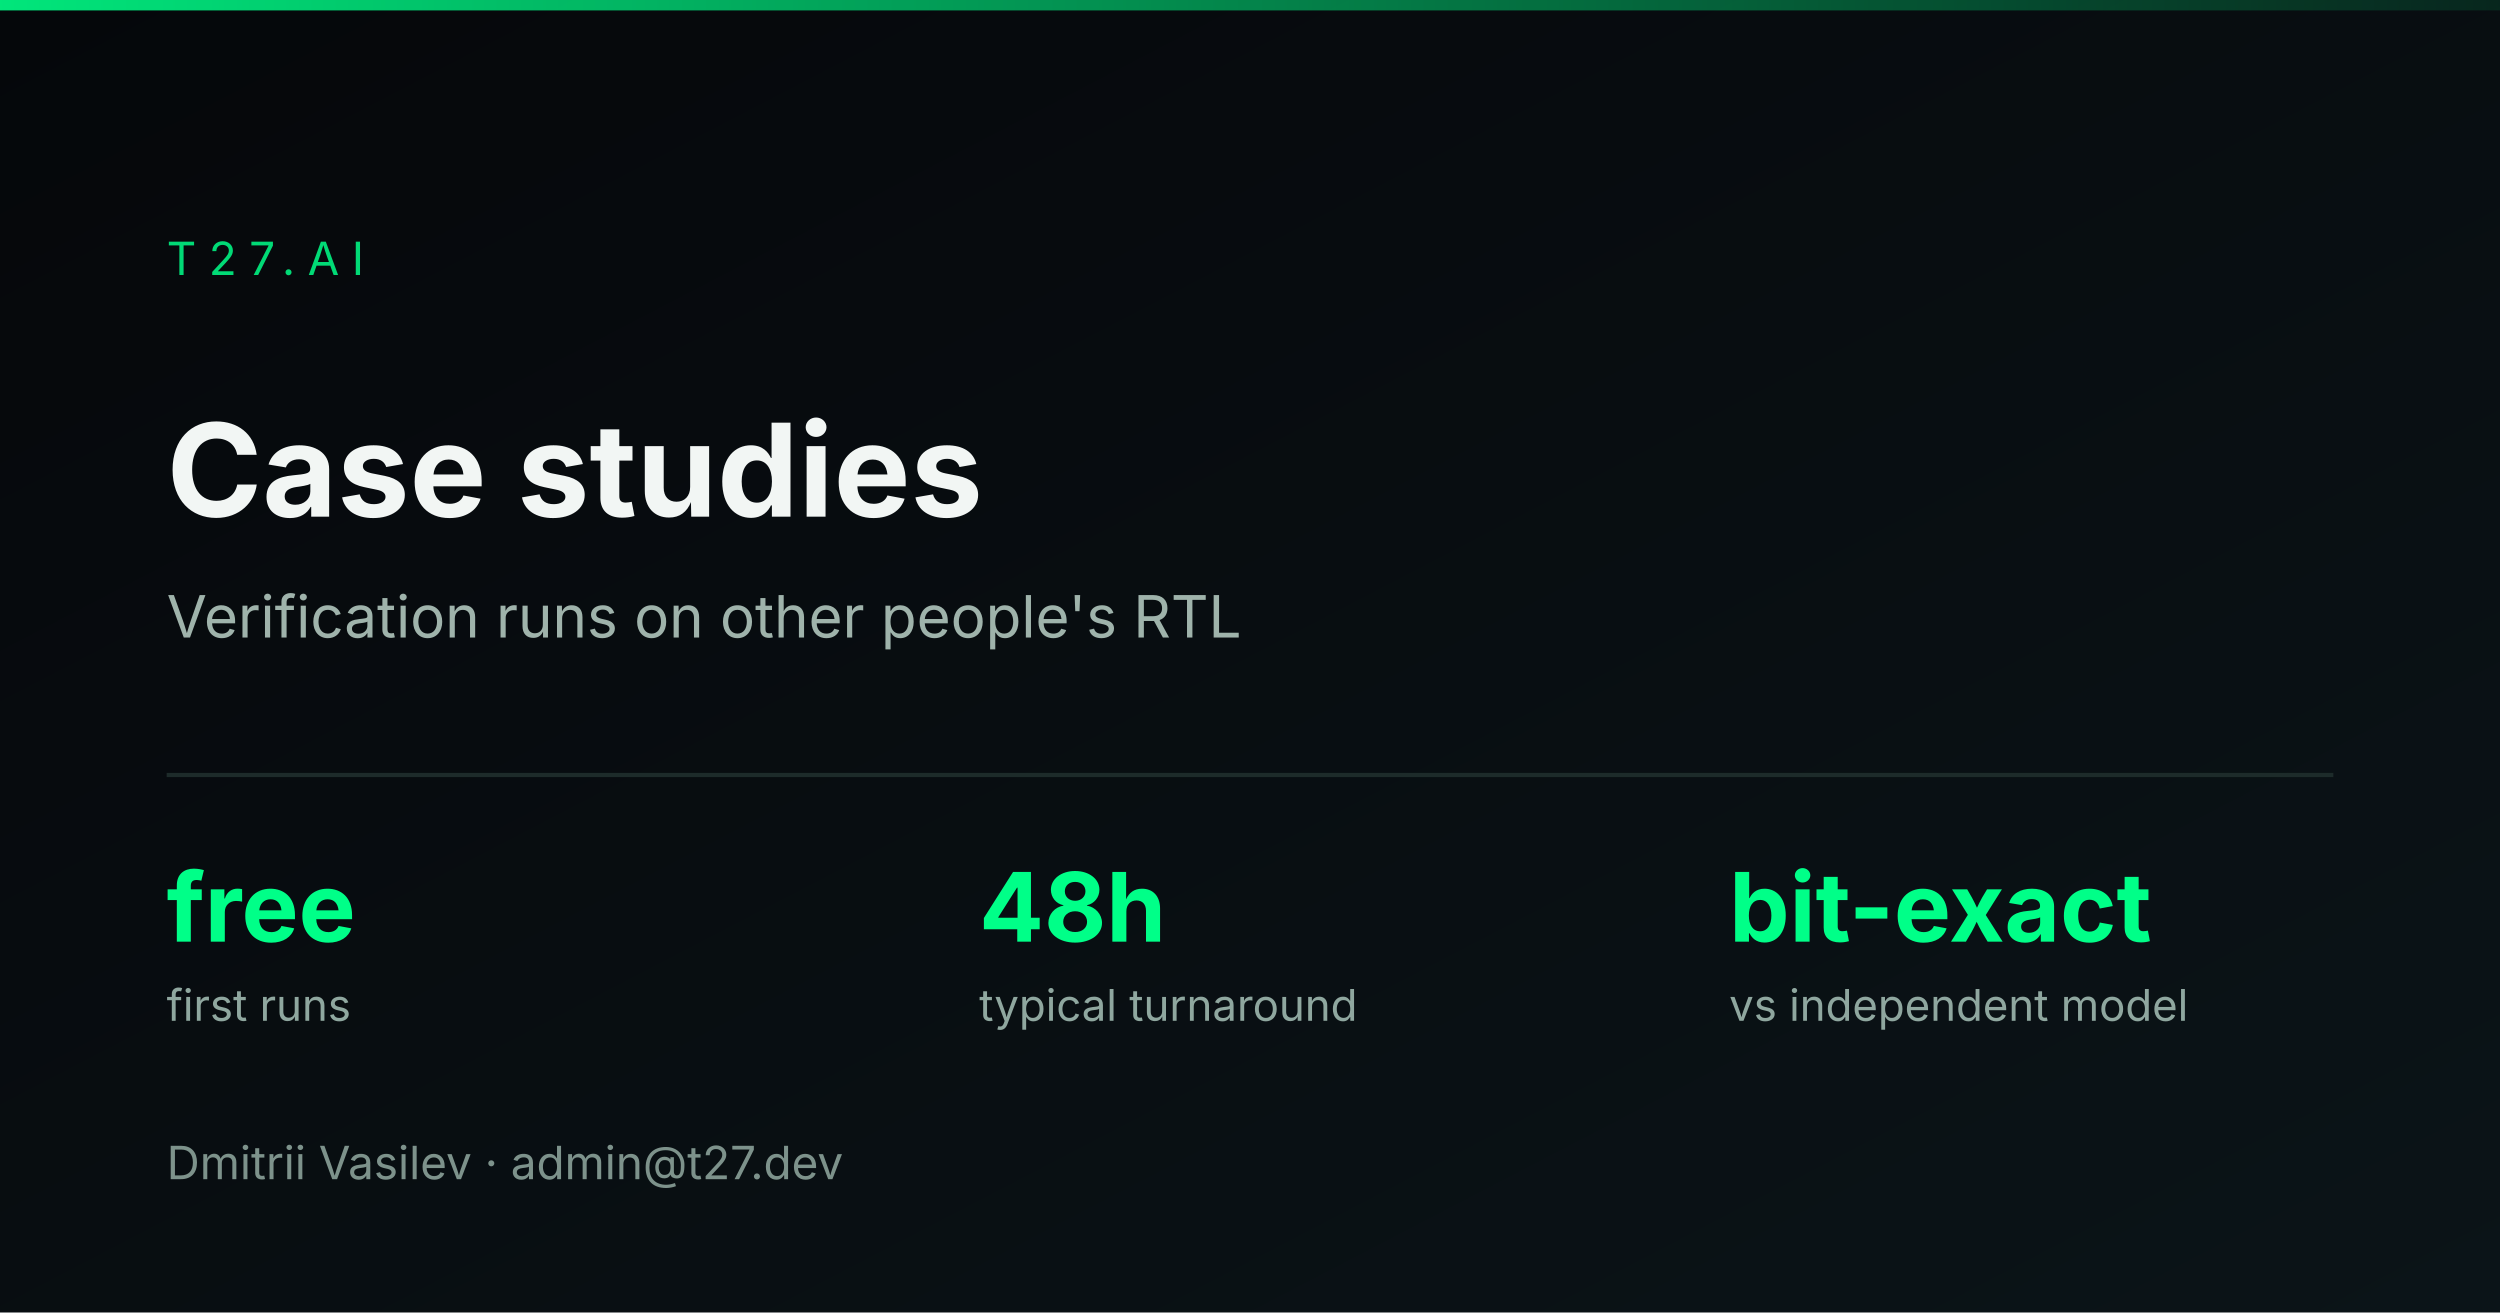
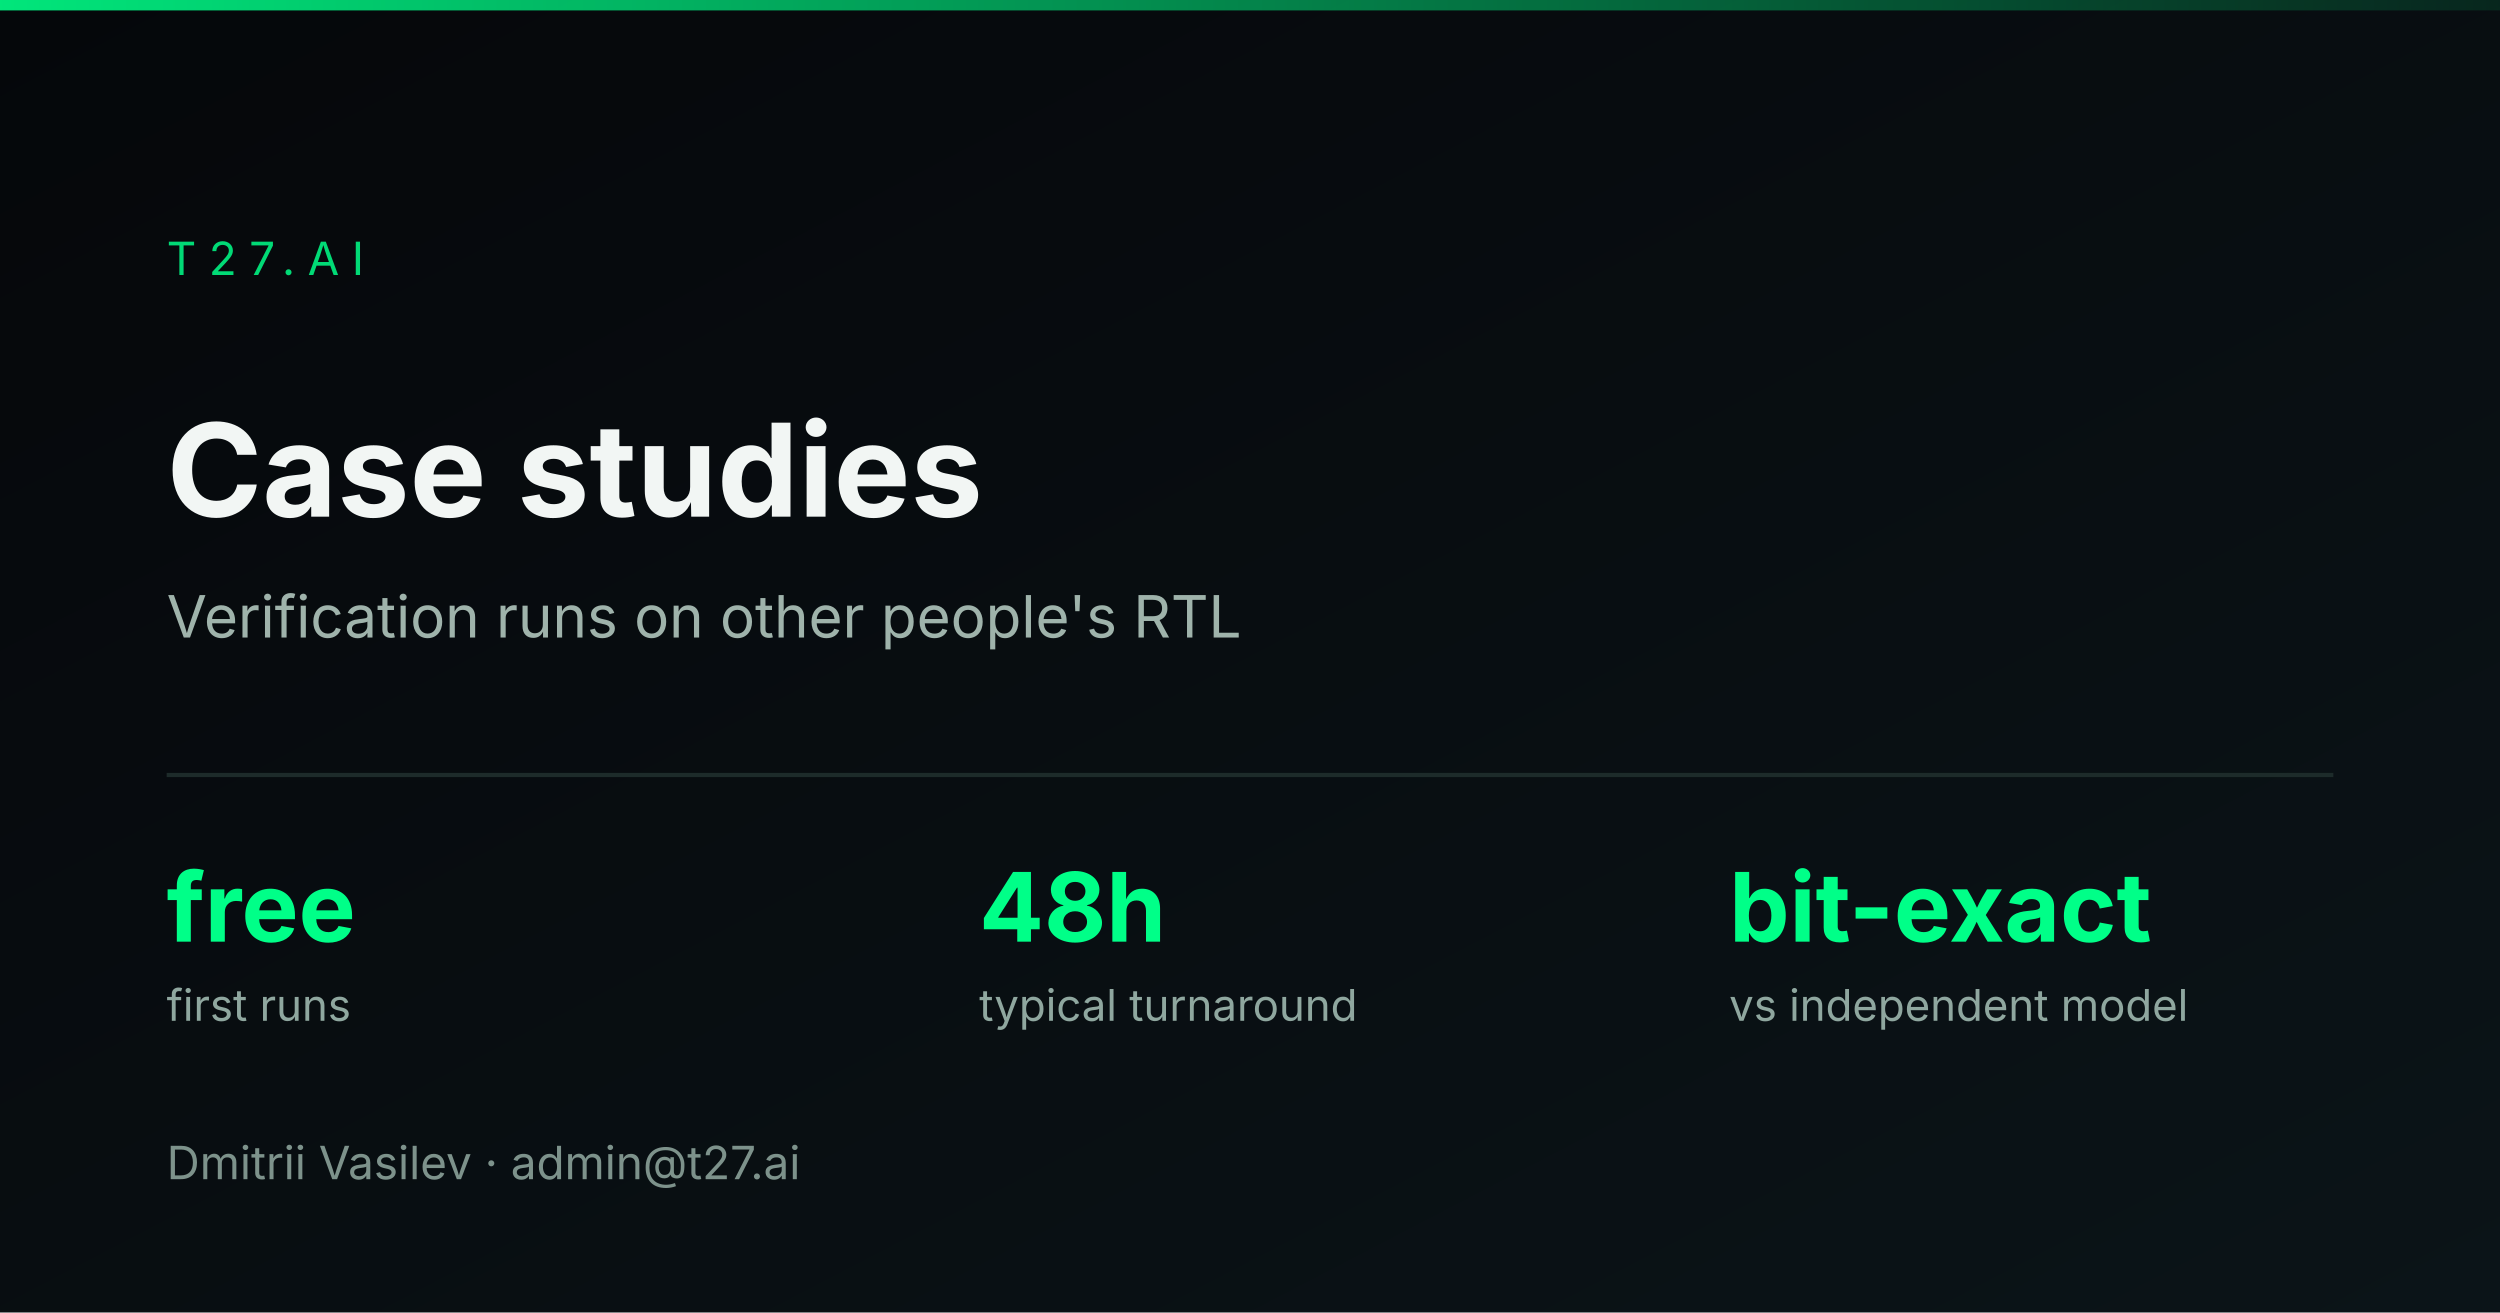
<svg xmlns="http://www.w3.org/2000/svg" width="1200" height="630" viewBox="0 0 1200 630" role="img" aria-label="Case studies">
  <defs>
    <linearGradient id="bg" x1="0" y1="0" x2="1" y2="1">
      <stop offset="0%" stop-color="#05070a" />
      <stop offset="100%" stop-color="#0b1418" />
    </linearGradient>
    <linearGradient id="glow" x1="0" y1="0" x2="1" y2="0">
      <stop offset="0%" stop-color="#00ff88" stop-opacity="0.9" />
      <stop offset="100%" stop-color="#00ff88" stop-opacity="0.1" />
    </linearGradient>
  </defs>
  <rect width="1200" height="630" fill="url(#bg)" />
  <rect x="0" y="0" width="1200" height="5" fill="url(#glow)" />
  <text x="80" y="132" font-family="Inter,Helvetica,Arial,sans-serif" font-size="22" letter-spacing="6" fill="#00ff88" opacity="0.85">T27.AI</text>
  <text x="80" y="248" font-family="Inter,Helvetica,Arial,sans-serif" font-size="62" font-weight="700" fill="#f2f6f4">Case studies</text>
  <text x="80" y="306" font-family="Inter,Helvetica,Arial,sans-serif" font-size="28" fill="#9fb3ab">Verification runs on other people's RTL</text>
  <line x1="80" y1="372" x2="1120" y2="372" stroke="#1d2b2a" stroke-width="2" />
  <text x="80" y="452" font-family="Inter,Helvetica,Arial,sans-serif" font-size="46" font-weight="700" fill="#00ff88">free</text>
  <text x="80" y="490" font-family="Inter,Helvetica,Arial,sans-serif" font-size="21" fill="#8fa79f">first runs</text>
  <text x="470" y="452" font-family="Inter,Helvetica,Arial,sans-serif" font-size="46" font-weight="700" fill="#00ff88">48h</text>
  <text x="470" y="490" font-family="Inter,Helvetica,Arial,sans-serif" font-size="21" fill="#8fa79f">typical turnaround</text>
  <text x="830" y="452" font-family="Inter,Helvetica,Arial,sans-serif" font-size="46" font-weight="700" fill="#00ff88">bit-exact</text>
  <text x="830" y="490" font-family="Inter,Helvetica,Arial,sans-serif" font-size="21" fill="#8fa79f">vs independent model</text>
-   <text x="80" y="566" font-family="Inter,Helvetica,Arial,sans-serif" font-size="22" fill="#7d928b">Dmitrii Vasilev · admin@t27.dev</text>
+   <text x="80" y="566" font-family="Inter,Helvetica,Arial,sans-serif" font-size="22" fill="#7d928b">Dmitrii Vasilev · admin@t27.ai</text>
</svg>
